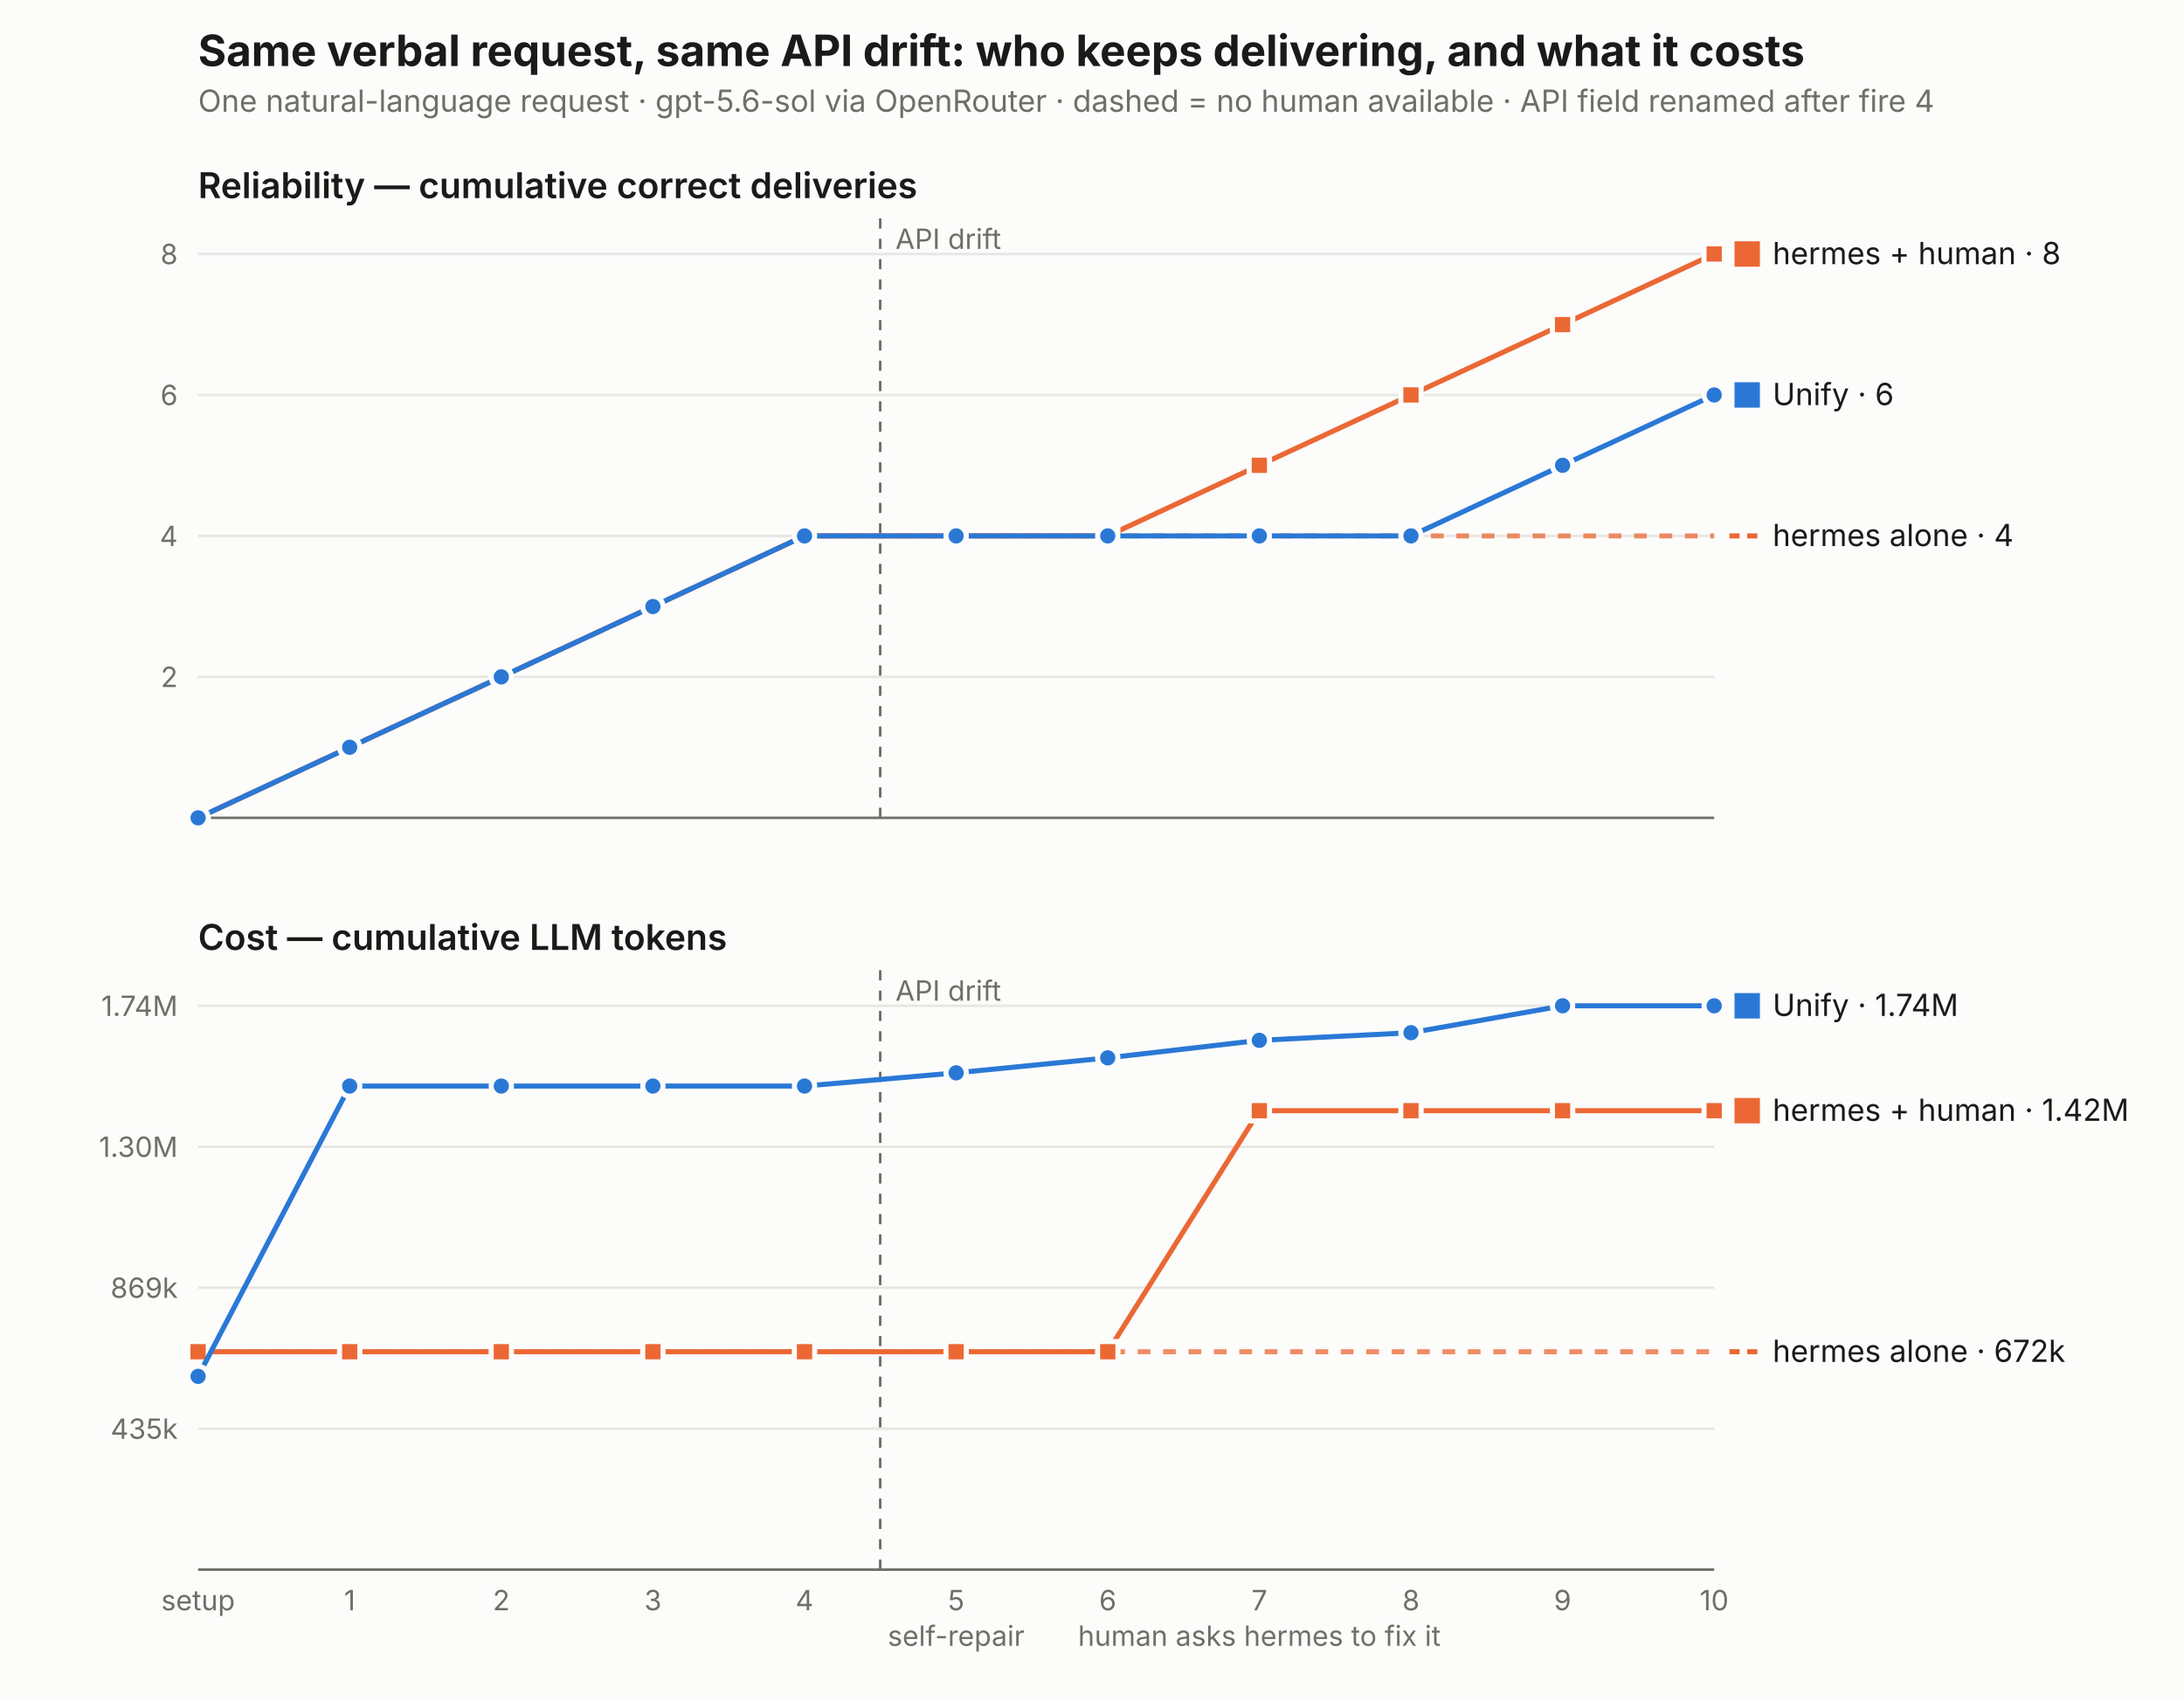
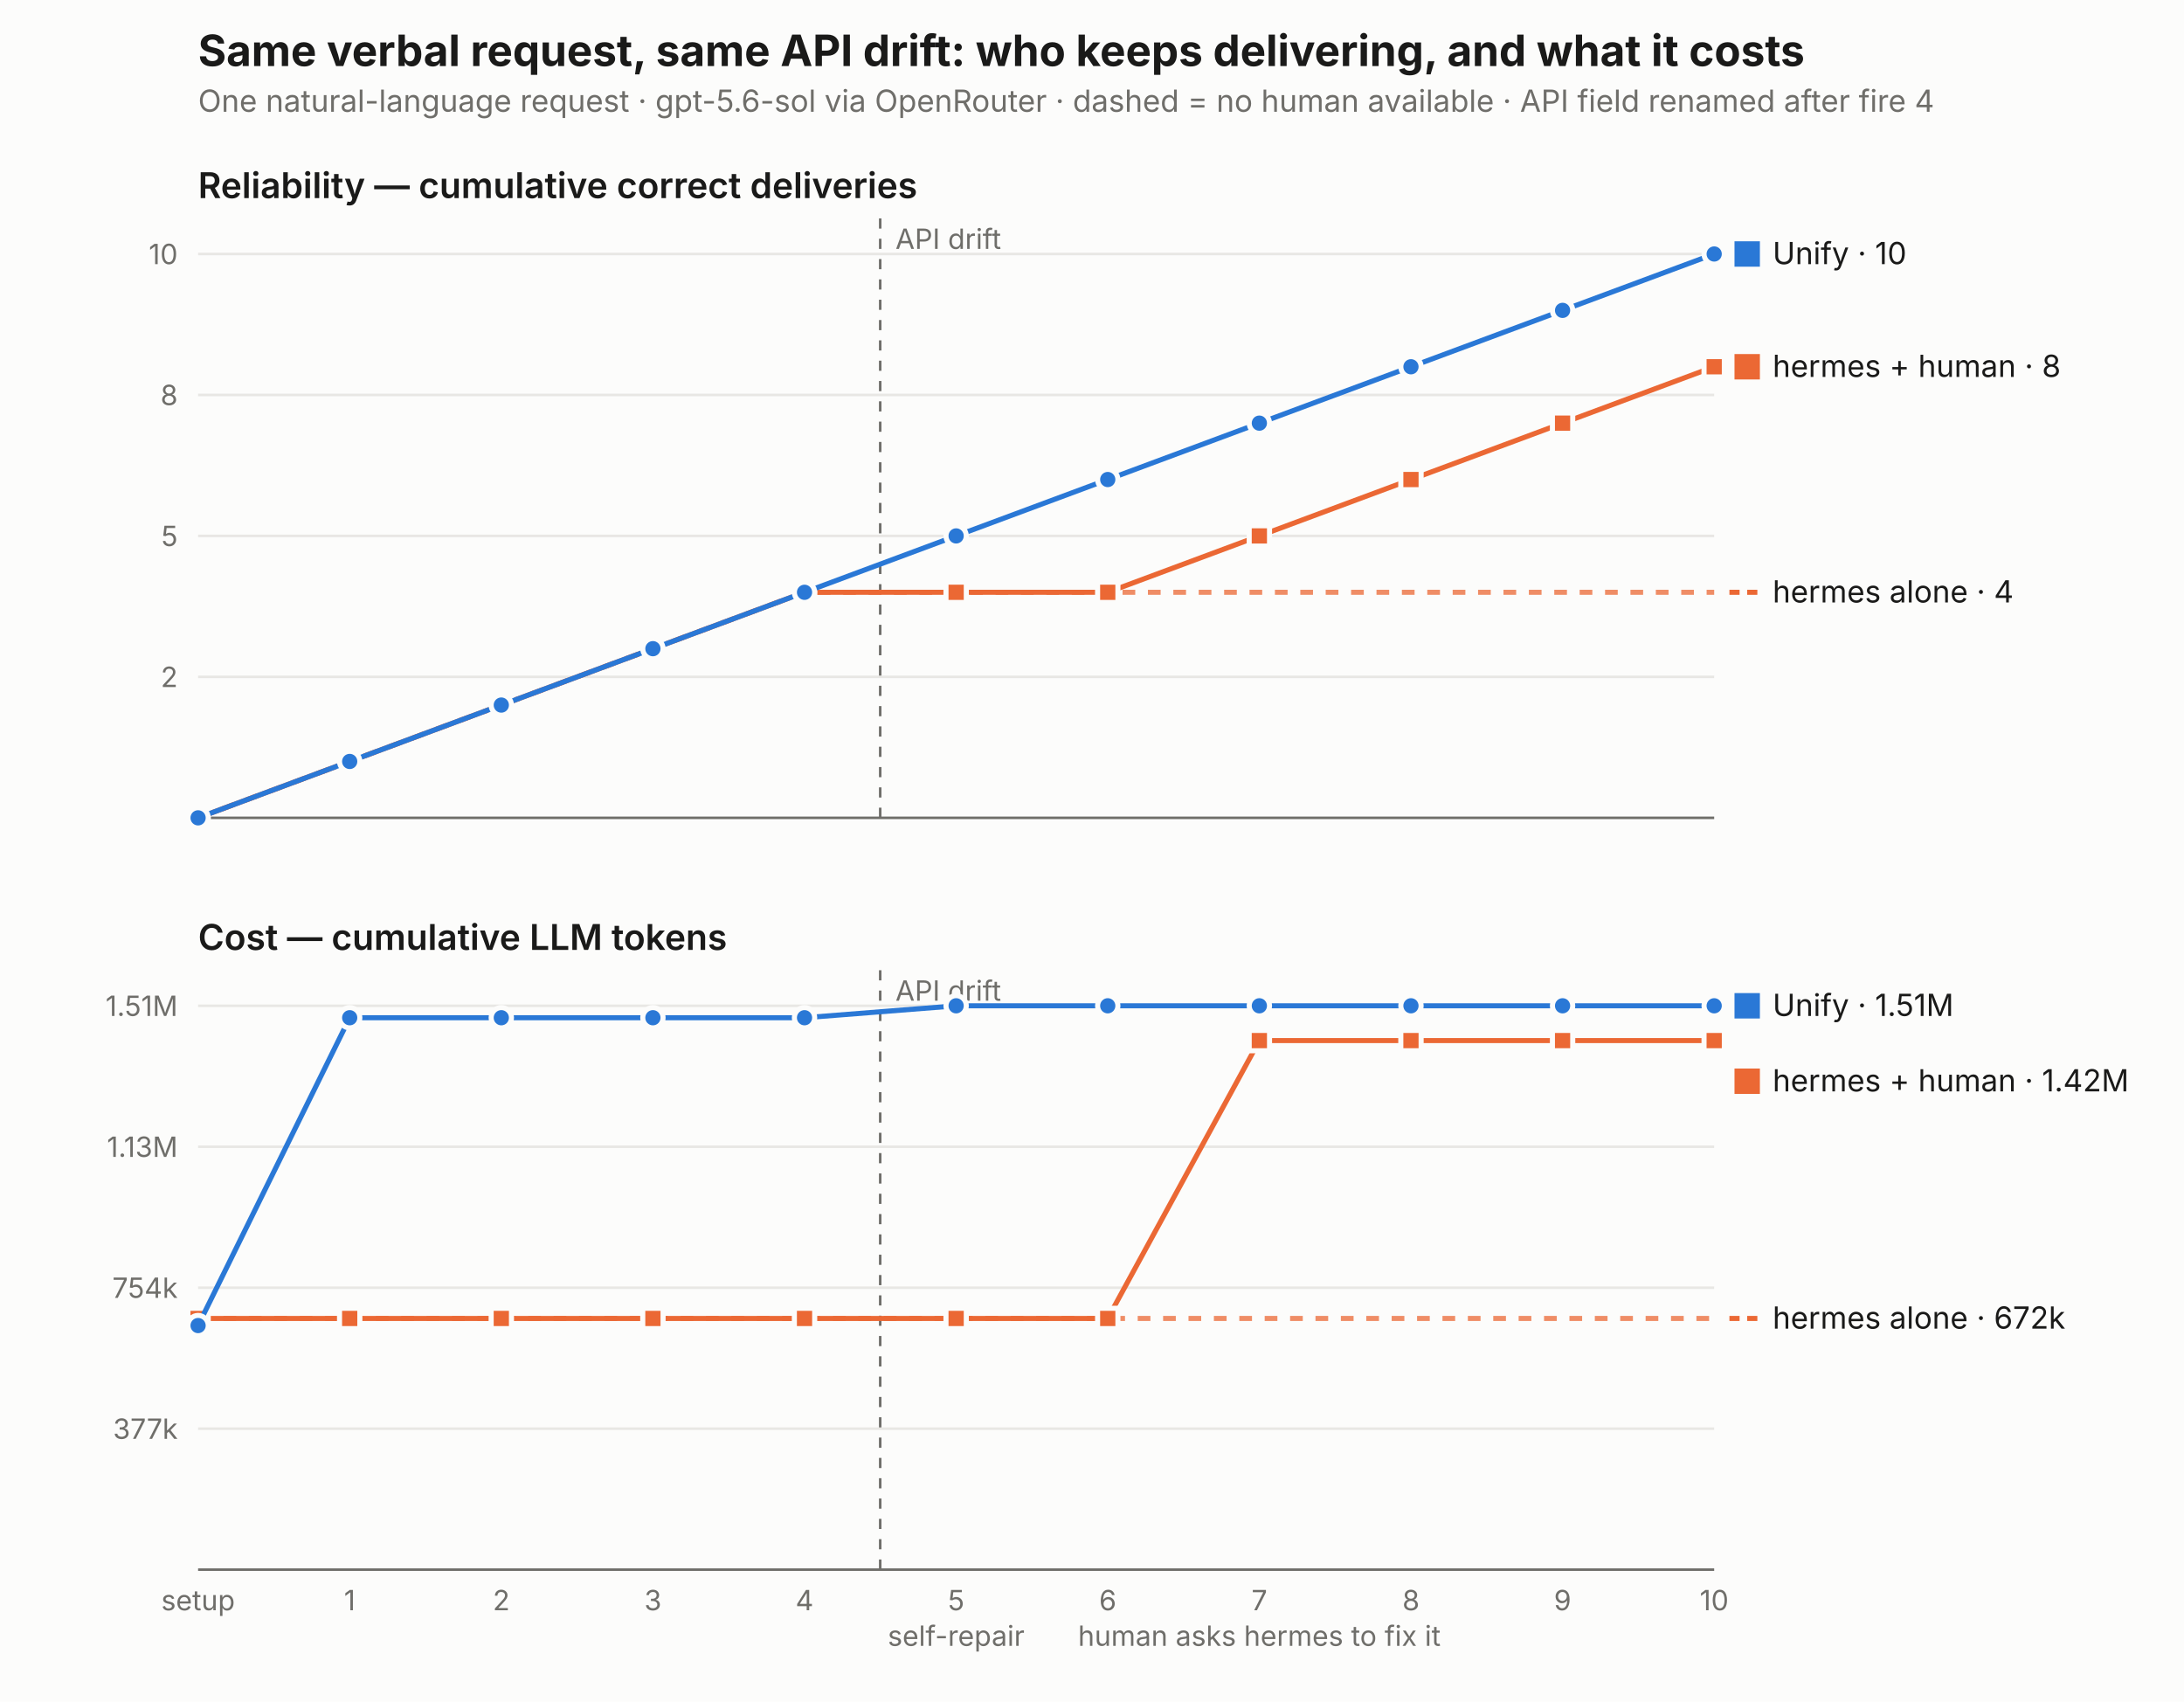
<svg xmlns="http://www.w3.org/2000/svg" width="860" height="670" viewBox="0 0 860 670" font-family="system-ui, -apple-system, Segoe UI, sans-serif">
  <rect width="860" height="670" fill="#fcfcfb" />
  <text x="78" y="26" fill="#1a1a19" font-size="17" font-weight="700">Same verbal request, same API drift: who keeps delivering, and what it costs</text>
  <text x="78" y="44" fill="#6f6e6a" font-size="12">One natural-language request · gpt-5.6-sol via OpenRouter · dashed = no human available · API field renamed after fire 4</text>
  <text x="78" y="78" fill="#1a1a19" font-size="14" font-weight="600">Reliability — cumulative correct deliveries</text>
  <line x1="78" y1="266.5" x2="675" y2="266.5" stroke="#e8e7e4" stroke-width="1" />
  <text x="70" y="270.5" fill="#6f6e6a" font-size="11" text-anchor="end">2</text>
  <line x1="78" y1="211.0" x2="675" y2="211.0" stroke="#e8e7e4" stroke-width="1" />
-   <text x="70" y="215.0" fill="#6f6e6a" font-size="11" text-anchor="end">4</text>
+   <text x="70" y="215.0" fill="#6f6e6a" font-size="11" text-anchor="end">5</text>
  <line x1="78" y1="155.5" x2="675" y2="155.5" stroke="#e8e7e4" stroke-width="1" />
-   <text x="70" y="159.5" fill="#6f6e6a" font-size="11" text-anchor="end">6</text>
+   <text x="70" y="159.5" fill="#6f6e6a" font-size="11" text-anchor="end">8</text>
  <line x1="78" y1="100.0" x2="675" y2="100.0" stroke="#e8e7e4" stroke-width="1" />
-   <text x="70" y="104.0" fill="#6f6e6a" font-size="11" text-anchor="end">8</text>
+   <text x="70" y="104.0" fill="#6f6e6a" font-size="11" text-anchor="end">10</text>
  <line x1="78" y1="322.0" x2="675" y2="322.0" stroke="#6f6e6a" stroke-width="1" />
  <line x1="346.6" y1="86" x2="346.6" y2="322.0" stroke="#6f6e6a" stroke-width="1" stroke-dasharray="4 4" />
  <text x="352.6" y="98" fill="#6f6e6a" font-size="11">API drift</text>
-   <polyline points="78.0,322.0 137.7,294.2 197.4,266.5 257.1,238.8 316.8,211.0 376.5,211.0 436.2,211.0 495.9,211.0 555.6,211.0 615.3,211.0 675.0,211.0" fill="none" stroke="#eb6834" stroke-width="2" stroke-dasharray="5 5" opacity="0.75" />
-   <polyline points="78.0,322.0 137.7,294.2 197.4,266.5 257.1,238.8 316.8,211.0 376.5,211.0 436.2,211.0 495.9,183.2 555.6,155.5 615.3,127.8 675.0,100.0" fill="none" stroke="#eb6834" stroke-width="2" />
+   <polyline points="78.0,322.0 137.7,299.8 197.4,277.6 257.1,255.4 316.8,233.2 376.5,233.2 436.2,233.2 495.9,233.2 555.6,233.2 615.3,233.2 675.0,233.2" fill="none" stroke="#eb6834" stroke-width="2" stroke-dasharray="5 5" opacity="0.75" />
+   <polyline points="78.0,322.0 137.7,299.8 197.4,277.6 257.1,255.4 316.8,233.2 376.5,233.2 436.2,233.2 495.9,211.0 555.6,188.8 615.3,166.6 675.0,144.4" fill="none" stroke="#eb6834" stroke-width="2" />
  <rect x="74.0" y="318.0" width="8" height="8" fill="#eb6834" stroke="#fcfcfb" stroke-width="2" />
-   <rect x="133.7" y="290.2" width="8" height="8" fill="#eb6834" stroke="#fcfcfb" stroke-width="2" />
-   <rect x="193.4" y="262.5" width="8" height="8" fill="#eb6834" stroke="#fcfcfb" stroke-width="2" />
-   <rect x="253.1" y="234.8" width="8" height="8" fill="#eb6834" stroke="#fcfcfb" stroke-width="2" />
-   <rect x="312.8" y="207.0" width="8" height="8" fill="#eb6834" stroke="#fcfcfb" stroke-width="2" />
-   <rect x="372.5" y="207.0" width="8" height="8" fill="#eb6834" stroke="#fcfcfb" stroke-width="2" />
-   <rect x="432.2" y="207.0" width="8" height="8" fill="#eb6834" stroke="#fcfcfb" stroke-width="2" />
-   <rect x="491.9" y="179.2" width="8" height="8" fill="#eb6834" stroke="#fcfcfb" stroke-width="2" />
-   <rect x="551.6" y="151.5" width="8" height="8" fill="#eb6834" stroke="#fcfcfb" stroke-width="2" />
-   <rect x="611.3" y="123.8" width="8" height="8" fill="#eb6834" stroke="#fcfcfb" stroke-width="2" />
-   <rect x="671.0" y="96.0" width="8" height="8" fill="#eb6834" stroke="#fcfcfb" stroke-width="2" />
-   <polyline points="78.0,322.0 137.7,294.2 197.4,266.5 257.1,238.8 316.8,211.0 376.5,211.0 436.2,211.0 495.9,211.0 555.6,211.0 615.3,183.2 675.0,155.5" fill="none" stroke="#2a78d6" stroke-width="2" />
+   <rect x="133.7" y="295.8" width="8" height="8" fill="#eb6834" stroke="#fcfcfb" stroke-width="2" />
+   <rect x="193.4" y="273.6" width="8" height="8" fill="#eb6834" stroke="#fcfcfb" stroke-width="2" />
+   <rect x="253.1" y="251.4" width="8" height="8" fill="#eb6834" stroke="#fcfcfb" stroke-width="2" />
+   <rect x="312.8" y="229.2" width="8" height="8" fill="#eb6834" stroke="#fcfcfb" stroke-width="2" />
+   <rect x="372.5" y="229.2" width="8" height="8" fill="#eb6834" stroke="#fcfcfb" stroke-width="2" />
+   <rect x="432.2" y="229.2" width="8" height="8" fill="#eb6834" stroke="#fcfcfb" stroke-width="2" />
+   <rect x="491.9" y="207.0" width="8" height="8" fill="#eb6834" stroke="#fcfcfb" stroke-width="2" />
+   <rect x="551.6" y="184.8" width="8" height="8" fill="#eb6834" stroke="#fcfcfb" stroke-width="2" />
+   <rect x="611.3" y="162.6" width="8" height="8" fill="#eb6834" stroke="#fcfcfb" stroke-width="2" />
+   <rect x="671.0" y="140.4" width="8" height="8" fill="#eb6834" stroke="#fcfcfb" stroke-width="2" />
+   <polyline points="78.0,322.0 137.7,299.8 197.4,277.6 257.1,255.4 316.8,233.2 376.5,211.0 436.2,188.8 495.9,166.6 555.6,144.4 615.3,122.2 675.0,100.0" fill="none" stroke="#2a78d6" stroke-width="2" />
  <circle cx="78.0" cy="322.0" r="4" fill="#2a78d6" stroke="#fcfcfb" stroke-width="2" />
-   <circle cx="137.7" cy="294.2" r="4" fill="#2a78d6" stroke="#fcfcfb" stroke-width="2" />
-   <circle cx="197.4" cy="266.5" r="4" fill="#2a78d6" stroke="#fcfcfb" stroke-width="2" />
-   <circle cx="257.1" cy="238.8" r="4" fill="#2a78d6" stroke="#fcfcfb" stroke-width="2" />
-   <circle cx="316.8" cy="211.0" r="4" fill="#2a78d6" stroke="#fcfcfb" stroke-width="2" />
+   <circle cx="137.7" cy="299.8" r="4" fill="#2a78d6" stroke="#fcfcfb" stroke-width="2" />
+   <circle cx="197.4" cy="277.6" r="4" fill="#2a78d6" stroke="#fcfcfb" stroke-width="2" />
+   <circle cx="257.1" cy="255.4" r="4" fill="#2a78d6" stroke="#fcfcfb" stroke-width="2" />
+   <circle cx="316.8" cy="233.2" r="4" fill="#2a78d6" stroke="#fcfcfb" stroke-width="2" />
  <circle cx="376.5" cy="211.0" r="4" fill="#2a78d6" stroke="#fcfcfb" stroke-width="2" />
-   <circle cx="436.2" cy="211.0" r="4" fill="#2a78d6" stroke="#fcfcfb" stroke-width="2" />
-   <circle cx="495.9" cy="211.0" r="4" fill="#2a78d6" stroke="#fcfcfb" stroke-width="2" />
-   <circle cx="555.6" cy="211.0" r="4" fill="#2a78d6" stroke="#fcfcfb" stroke-width="2" />
-   <circle cx="615.3" cy="183.2" r="4" fill="#2a78d6" stroke="#fcfcfb" stroke-width="2" />
-   <circle cx="675.0" cy="155.5" r="4" fill="#2a78d6" stroke="#fcfcfb" stroke-width="2" />
-   <rect x="683" y="150.5" width="10" height="10" fill="#2a78d6" />
-   <text x="698" y="159.5" fill="#1a1a19" font-size="12">Unify · 6</text>
-   <rect x="683" y="95.0" width="10" height="10" fill="#eb6834" />
-   <text x="698" y="104.0" fill="#1a1a19" font-size="12">hermes + human · 8</text>
-   <line x1="681" y1="211.0" x2="695" y2="211.0" stroke="#eb6834" stroke-width="2" stroke-dasharray="4 3" />
-   <text x="698" y="215.0" fill="#1a1a19" font-size="12">hermes alone · 4</text>
+   <circle cx="436.2" cy="188.8" r="4" fill="#2a78d6" stroke="#fcfcfb" stroke-width="2" />
+   <circle cx="495.9" cy="166.6" r="4" fill="#2a78d6" stroke="#fcfcfb" stroke-width="2" />
+   <circle cx="555.6" cy="144.4" r="4" fill="#2a78d6" stroke="#fcfcfb" stroke-width="2" />
+   <circle cx="615.3" cy="122.2" r="4" fill="#2a78d6" stroke="#fcfcfb" stroke-width="2" />
+   <circle cx="675.0" cy="100.0" r="4" fill="#2a78d6" stroke="#fcfcfb" stroke-width="2" />
+   <rect x="683" y="95.0" width="10" height="10" fill="#2a78d6" />
+   <text x="698" y="104.0" fill="#1a1a19" font-size="12">Unify · 10</text>
+   <rect x="683" y="139.4" width="10" height="10" fill="#eb6834" />
+   <text x="698" y="148.4" fill="#1a1a19" font-size="12">hermes + human · 8</text>
+   <line x1="681" y1="233.2" x2="695" y2="233.2" stroke="#eb6834" stroke-width="2" stroke-dasharray="4 3" />
+   <text x="698" y="237.2" fill="#1a1a19" font-size="12">hermes alone · 4</text>
  <text x="78" y="374" fill="#1a1a19" font-size="14" font-weight="600">Cost — cumulative LLM tokens</text>
  <line x1="78" y1="562.5" x2="675" y2="562.5" stroke="#e8e7e4" stroke-width="1" />
-   <text x="70" y="566.5" fill="#6f6e6a" font-size="11" text-anchor="end">435k</text>
+   <text x="70" y="566.5" fill="#6f6e6a" font-size="11" text-anchor="end">377k</text>
  <line x1="78" y1="507.0" x2="675" y2="507.0" stroke="#e8e7e4" stroke-width="1" />
-   <text x="70" y="511.0" fill="#6f6e6a" font-size="11" text-anchor="end">869k</text>
+   <text x="70" y="511.0" fill="#6f6e6a" font-size="11" text-anchor="end">754k</text>
  <line x1="78" y1="451.5" x2="675" y2="451.5" stroke="#e8e7e4" stroke-width="1" />
-   <text x="70" y="455.5" fill="#6f6e6a" font-size="11" text-anchor="end">1.30M</text>
+   <text x="70" y="455.5" fill="#6f6e6a" font-size="11" text-anchor="end">1.13M</text>
  <line x1="78" y1="396.0" x2="675" y2="396.0" stroke="#e8e7e4" stroke-width="1" />
-   <text x="70" y="400.0" fill="#6f6e6a" font-size="11" text-anchor="end">1.74M</text>
+   <text x="70" y="400.0" fill="#6f6e6a" font-size="11" text-anchor="end">1.51M</text>
  <line x1="78" y1="618.0" x2="675" y2="618.0" stroke="#6f6e6a" stroke-width="1" />
  <line x1="346.6" y1="382" x2="346.6" y2="618.0" stroke="#6f6e6a" stroke-width="1" stroke-dasharray="4 4" />
  <text x="352.6" y="394" fill="#6f6e6a" font-size="11">API drift</text>
-   <polyline points="78.0,532.2 137.7,532.2 197.4,532.2 257.1,532.2 316.8,532.2 376.5,532.2 436.2,532.2 495.9,532.2 555.6,532.2 615.3,532.2 675.0,532.2" fill="none" stroke="#eb6834" stroke-width="2" stroke-dasharray="5 5" opacity="0.75" />
-   <polyline points="78.0,532.2 137.7,532.2 197.4,532.2 257.1,532.2 316.8,532.2 376.5,532.2 436.2,532.2 495.9,437.3 555.6,437.3 615.3,437.3 675.0,437.3" fill="none" stroke="#eb6834" stroke-width="2" />
-   <rect x="74.0" y="528.2" width="8" height="8" fill="#eb6834" stroke="#fcfcfb" stroke-width="2" />
-   <rect x="133.7" y="528.2" width="8" height="8" fill="#eb6834" stroke="#fcfcfb" stroke-width="2" />
-   <rect x="193.4" y="528.2" width="8" height="8" fill="#eb6834" stroke="#fcfcfb" stroke-width="2" />
-   <rect x="253.1" y="528.2" width="8" height="8" fill="#eb6834" stroke="#fcfcfb" stroke-width="2" />
-   <rect x="312.8" y="528.2" width="8" height="8" fill="#eb6834" stroke="#fcfcfb" stroke-width="2" />
-   <rect x="372.5" y="528.2" width="8" height="8" fill="#eb6834" stroke="#fcfcfb" stroke-width="2" />
-   <rect x="432.2" y="528.2" width="8" height="8" fill="#eb6834" stroke="#fcfcfb" stroke-width="2" />
-   <rect x="491.9" y="433.3" width="8" height="8" fill="#eb6834" stroke="#fcfcfb" stroke-width="2" />
-   <rect x="551.6" y="433.3" width="8" height="8" fill="#eb6834" stroke="#fcfcfb" stroke-width="2" />
-   <rect x="611.3" y="433.3" width="8" height="8" fill="#eb6834" stroke="#fcfcfb" stroke-width="2" />
-   <rect x="671.0" y="433.3" width="8" height="8" fill="#eb6834" stroke="#fcfcfb" stroke-width="2" />
-   <polyline points="78.0,541.9 137.7,427.6 197.4,427.6 257.1,427.6 316.8,427.6 376.5,422.4 436.2,416.5 495.9,409.6 555.6,406.6 615.3,396.0 675.0,396.0" fill="none" stroke="#2a78d6" stroke-width="2" />
-   <circle cx="78.0" cy="541.9" r="4" fill="#2a78d6" stroke="#fcfcfb" stroke-width="2" />
-   <circle cx="137.7" cy="427.6" r="4" fill="#2a78d6" stroke="#fcfcfb" stroke-width="2" />
-   <circle cx="197.4" cy="427.6" r="4" fill="#2a78d6" stroke="#fcfcfb" stroke-width="2" />
-   <circle cx="257.1" cy="427.6" r="4" fill="#2a78d6" stroke="#fcfcfb" stroke-width="2" />
-   <circle cx="316.8" cy="427.6" r="4" fill="#2a78d6" stroke="#fcfcfb" stroke-width="2" />
-   <circle cx="376.5" cy="422.4" r="4" fill="#2a78d6" stroke="#fcfcfb" stroke-width="2" />
-   <circle cx="436.2" cy="416.5" r="4" fill="#2a78d6" stroke="#fcfcfb" stroke-width="2" />
-   <circle cx="495.9" cy="409.6" r="4" fill="#2a78d6" stroke="#fcfcfb" stroke-width="2" />
-   <circle cx="555.6" cy="406.6" r="4" fill="#2a78d6" stroke="#fcfcfb" stroke-width="2" />
+   <polyline points="78.0,519.1 137.7,519.1 197.4,519.1 257.1,519.1 316.8,519.1 376.5,519.1 436.2,519.1 495.9,519.1 555.6,519.1 615.3,519.1 675.0,519.1" fill="none" stroke="#eb6834" stroke-width="2" stroke-dasharray="5 5" opacity="0.75" />
+   <polyline points="78.0,519.1 137.7,519.1 197.4,519.1 257.1,519.1 316.8,519.1 376.5,519.1 436.2,519.1 495.9,409.7 555.6,409.7 615.3,409.7 675.0,409.7" fill="none" stroke="#eb6834" stroke-width="2" />
+   <rect x="74.0" y="515.1" width="8" height="8" fill="#eb6834" stroke="#fcfcfb" stroke-width="2" />
+   <rect x="133.7" y="515.1" width="8" height="8" fill="#eb6834" stroke="#fcfcfb" stroke-width="2" />
+   <rect x="193.4" y="515.1" width="8" height="8" fill="#eb6834" stroke="#fcfcfb" stroke-width="2" />
+   <rect x="253.1" y="515.1" width="8" height="8" fill="#eb6834" stroke="#fcfcfb" stroke-width="2" />
+   <rect x="312.8" y="515.1" width="8" height="8" fill="#eb6834" stroke="#fcfcfb" stroke-width="2" />
+   <rect x="372.5" y="515.1" width="8" height="8" fill="#eb6834" stroke="#fcfcfb" stroke-width="2" />
+   <rect x="432.2" y="515.1" width="8" height="8" fill="#eb6834" stroke="#fcfcfb" stroke-width="2" />
+   <rect x="491.9" y="405.7" width="8" height="8" fill="#eb6834" stroke="#fcfcfb" stroke-width="2" />
+   <rect x="551.6" y="405.7" width="8" height="8" fill="#eb6834" stroke="#fcfcfb" stroke-width="2" />
+   <rect x="611.3" y="405.7" width="8" height="8" fill="#eb6834" stroke="#fcfcfb" stroke-width="2" />
+   <rect x="671.0" y="405.7" width="8" height="8" fill="#eb6834" stroke="#fcfcfb" stroke-width="2" />
+   <polyline points="78.0,521.9 137.7,400.7 197.4,400.7 257.1,400.7 316.8,400.7 376.5,396.0 436.2,396.0 495.9,396.0 555.6,396.0 615.3,396.0 675.0,396.0" fill="none" stroke="#2a78d6" stroke-width="2" />
+   <circle cx="78.0" cy="521.9" r="4" fill="#2a78d6" stroke="#fcfcfb" stroke-width="2" />
+   <circle cx="137.7" cy="400.7" r="4" fill="#2a78d6" stroke="#fcfcfb" stroke-width="2" />
+   <circle cx="197.4" cy="400.7" r="4" fill="#2a78d6" stroke="#fcfcfb" stroke-width="2" />
+   <circle cx="257.1" cy="400.7" r="4" fill="#2a78d6" stroke="#fcfcfb" stroke-width="2" />
+   <circle cx="316.8" cy="400.7" r="4" fill="#2a78d6" stroke="#fcfcfb" stroke-width="2" />
+   <circle cx="376.5" cy="396.0" r="4" fill="#2a78d6" stroke="#fcfcfb" stroke-width="2" />
+   <circle cx="436.2" cy="396.0" r="4" fill="#2a78d6" stroke="#fcfcfb" stroke-width="2" />
+   <circle cx="495.9" cy="396.0" r="4" fill="#2a78d6" stroke="#fcfcfb" stroke-width="2" />
+   <circle cx="555.6" cy="396.0" r="4" fill="#2a78d6" stroke="#fcfcfb" stroke-width="2" />
  <circle cx="615.3" cy="396.0" r="4" fill="#2a78d6" stroke="#fcfcfb" stroke-width="2" />
  <circle cx="675.0" cy="396.0" r="4" fill="#2a78d6" stroke="#fcfcfb" stroke-width="2" />
  <rect x="683" y="391.0" width="10" height="10" fill="#2a78d6" />
-   <text x="698" y="400.0" fill="#1a1a19" font-size="12">Unify · 1.74M</text>
-   <rect x="683" y="432.3" width="10" height="10" fill="#eb6834" />
-   <text x="698" y="441.3" fill="#1a1a19" font-size="12">hermes + human · 1.42M</text>
-   <line x1="681" y1="532.2" x2="695" y2="532.2" stroke="#eb6834" stroke-width="2" stroke-dasharray="4 3" />
-   <text x="698" y="536.2" fill="#1a1a19" font-size="12">hermes alone · 672k</text>
+   <text x="698" y="400.0" fill="#1a1a19" font-size="12">Unify · 1.51M</text>
+   <rect x="683" y="420.7" width="10" height="10" fill="#eb6834" />
+   <text x="698" y="429.7" fill="#1a1a19" font-size="12">hermes + human · 1.42M</text>
+   <line x1="681" y1="519.1" x2="695" y2="519.1" stroke="#eb6834" stroke-width="2" stroke-dasharray="4 3" />
+   <text x="698" y="523.1" fill="#1a1a19" font-size="12">hermes alone · 672k</text>
  <text x="376.5" y="648.0" fill="#6f6e6a" font-size="11" text-anchor="middle">self-repair</text>
  <text x="495.9" y="648.0" fill="#6f6e6a" font-size="11" text-anchor="middle">human asks hermes to fix it</text>
  <text x="78.0" y="634.0" fill="#6f6e6a" font-size="11" text-anchor="middle">setup</text>
  <text x="137.7" y="634.0" fill="#6f6e6a" font-size="11" text-anchor="middle">1</text>
  <text x="197.4" y="634.0" fill="#6f6e6a" font-size="11" text-anchor="middle">2</text>
  <text x="257.1" y="634.0" fill="#6f6e6a" font-size="11" text-anchor="middle">3</text>
  <text x="316.8" y="634.0" fill="#6f6e6a" font-size="11" text-anchor="middle">4</text>
  <text x="376.5" y="634.0" fill="#6f6e6a" font-size="11" text-anchor="middle">5</text>
  <text x="436.2" y="634.0" fill="#6f6e6a" font-size="11" text-anchor="middle">6</text>
  <text x="495.9" y="634.0" fill="#6f6e6a" font-size="11" text-anchor="middle">7</text>
  <text x="555.6" y="634.0" fill="#6f6e6a" font-size="11" text-anchor="middle">8</text>
  <text x="615.3" y="634.0" fill="#6f6e6a" font-size="11" text-anchor="middle">9</text>
  <text x="675.0" y="634.0" fill="#6f6e6a" font-size="11" text-anchor="middle">10</text>
</svg>
